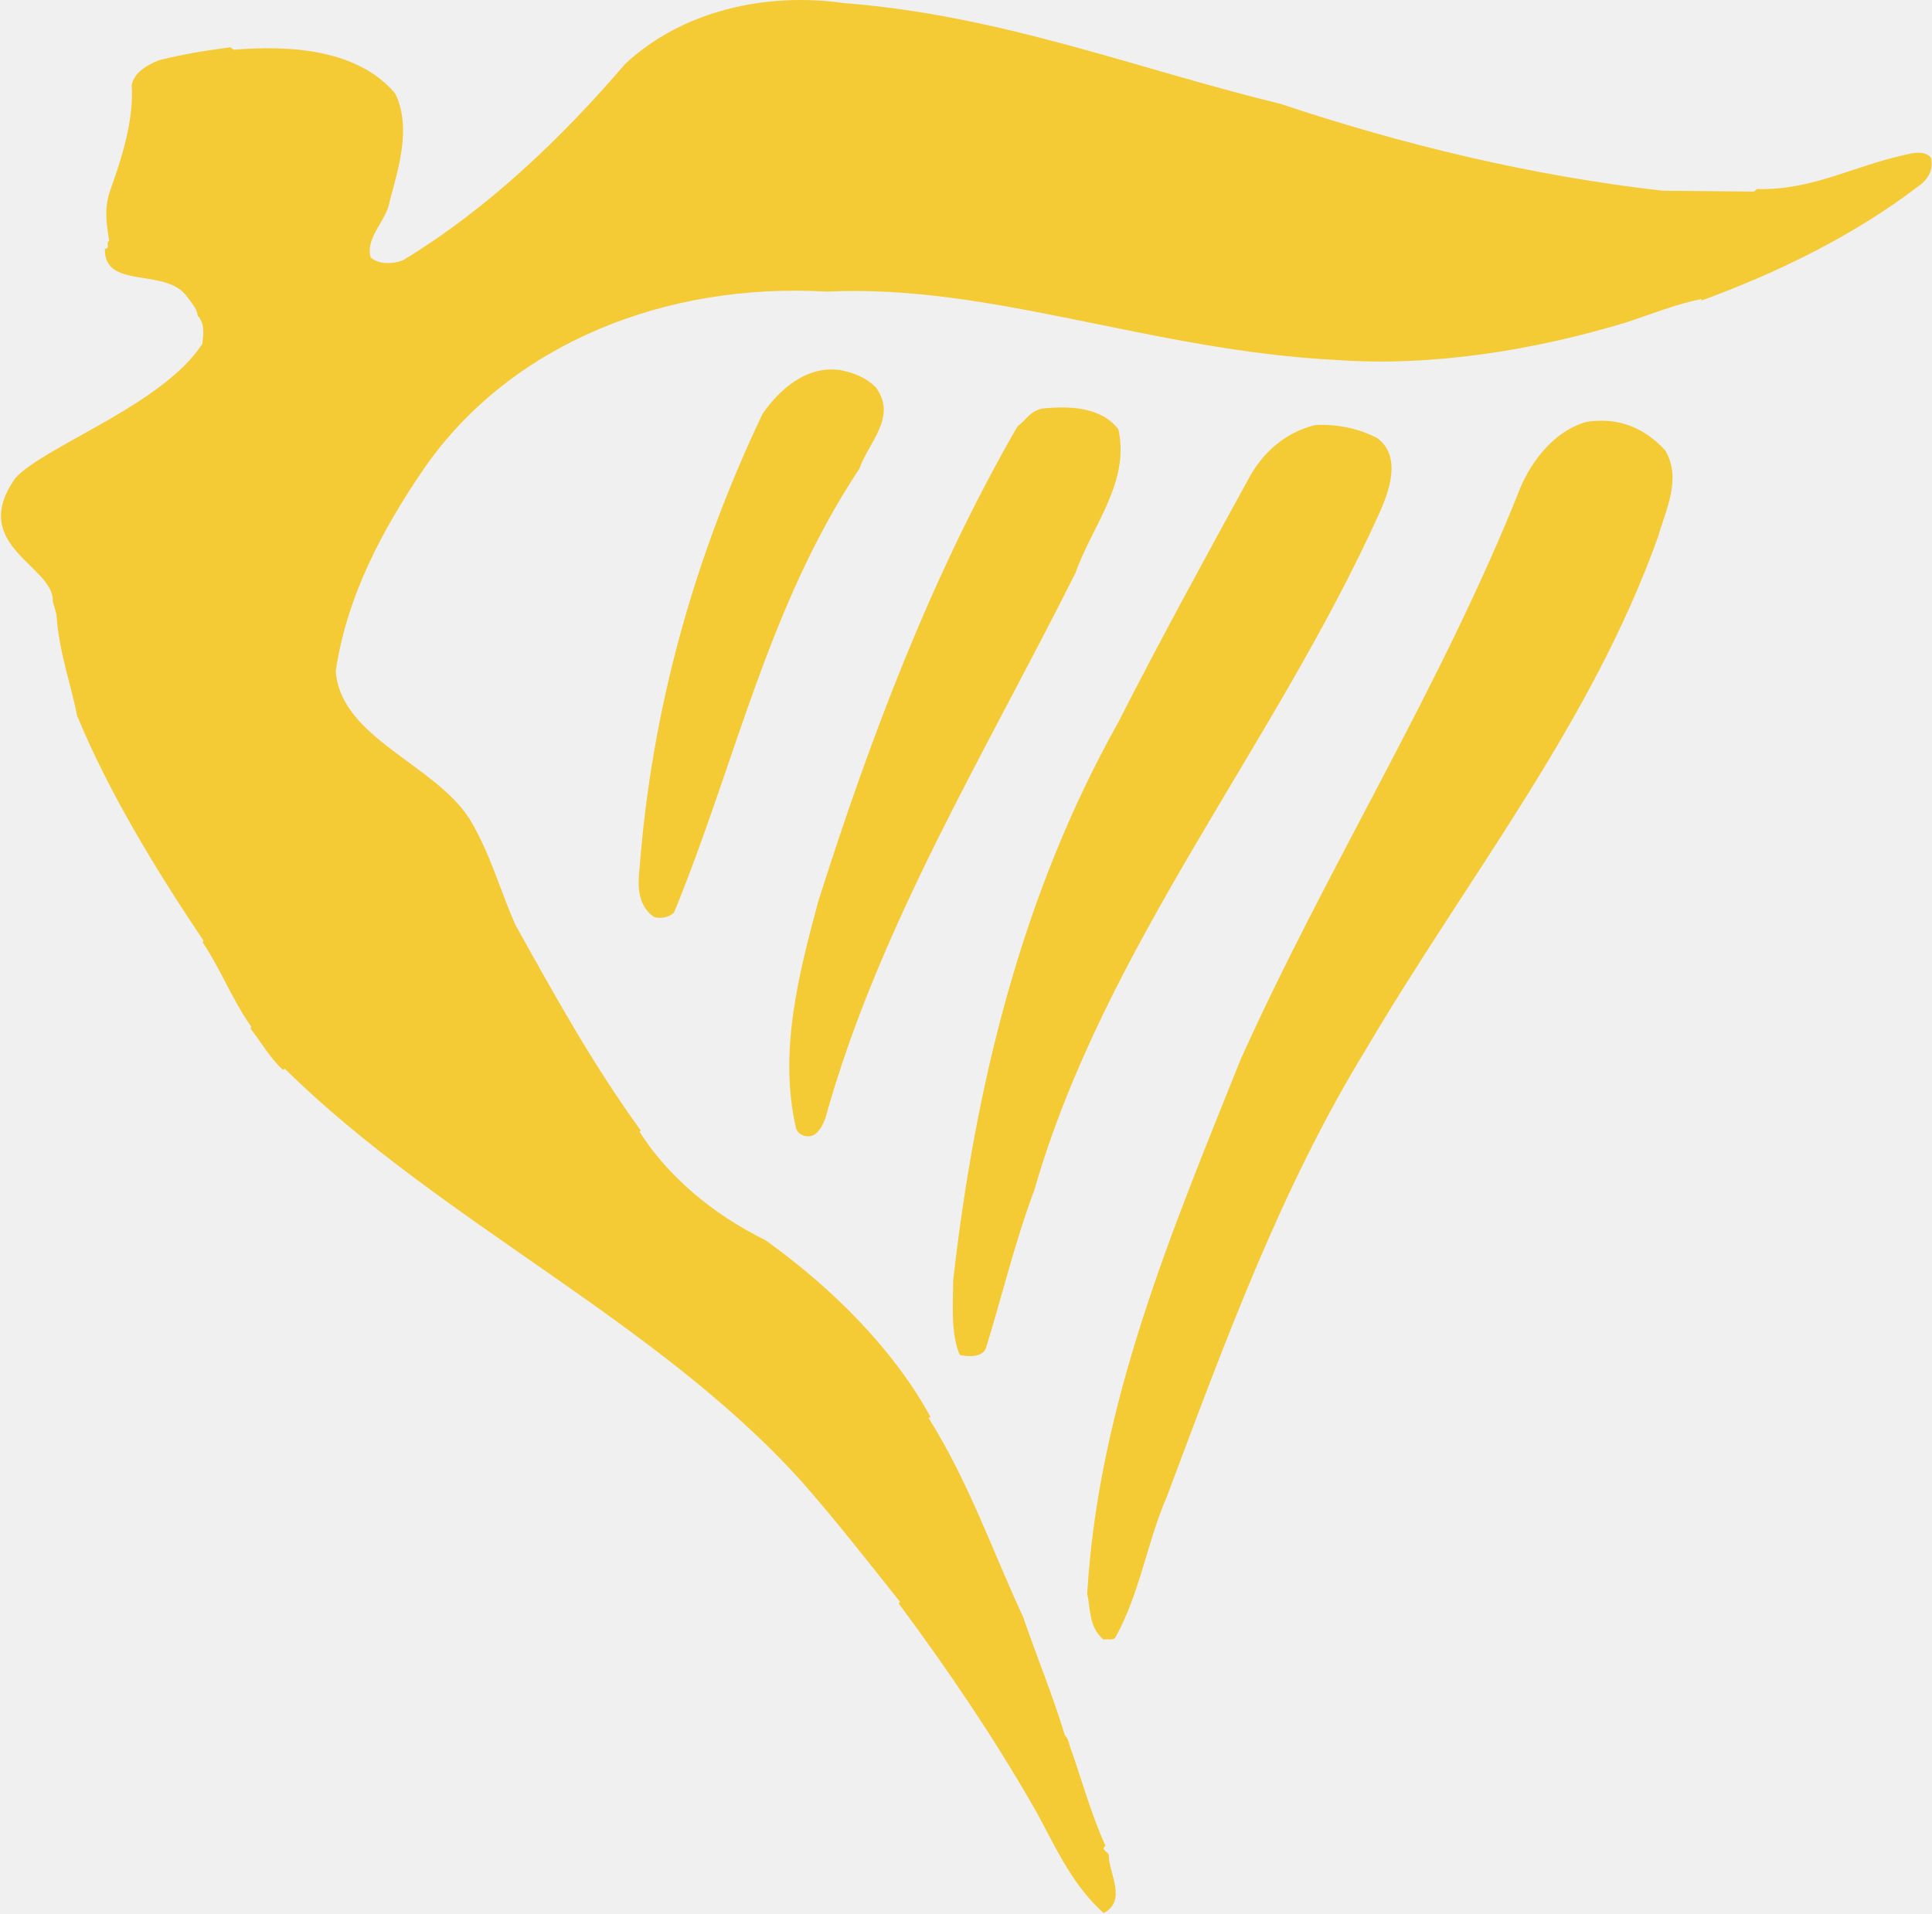
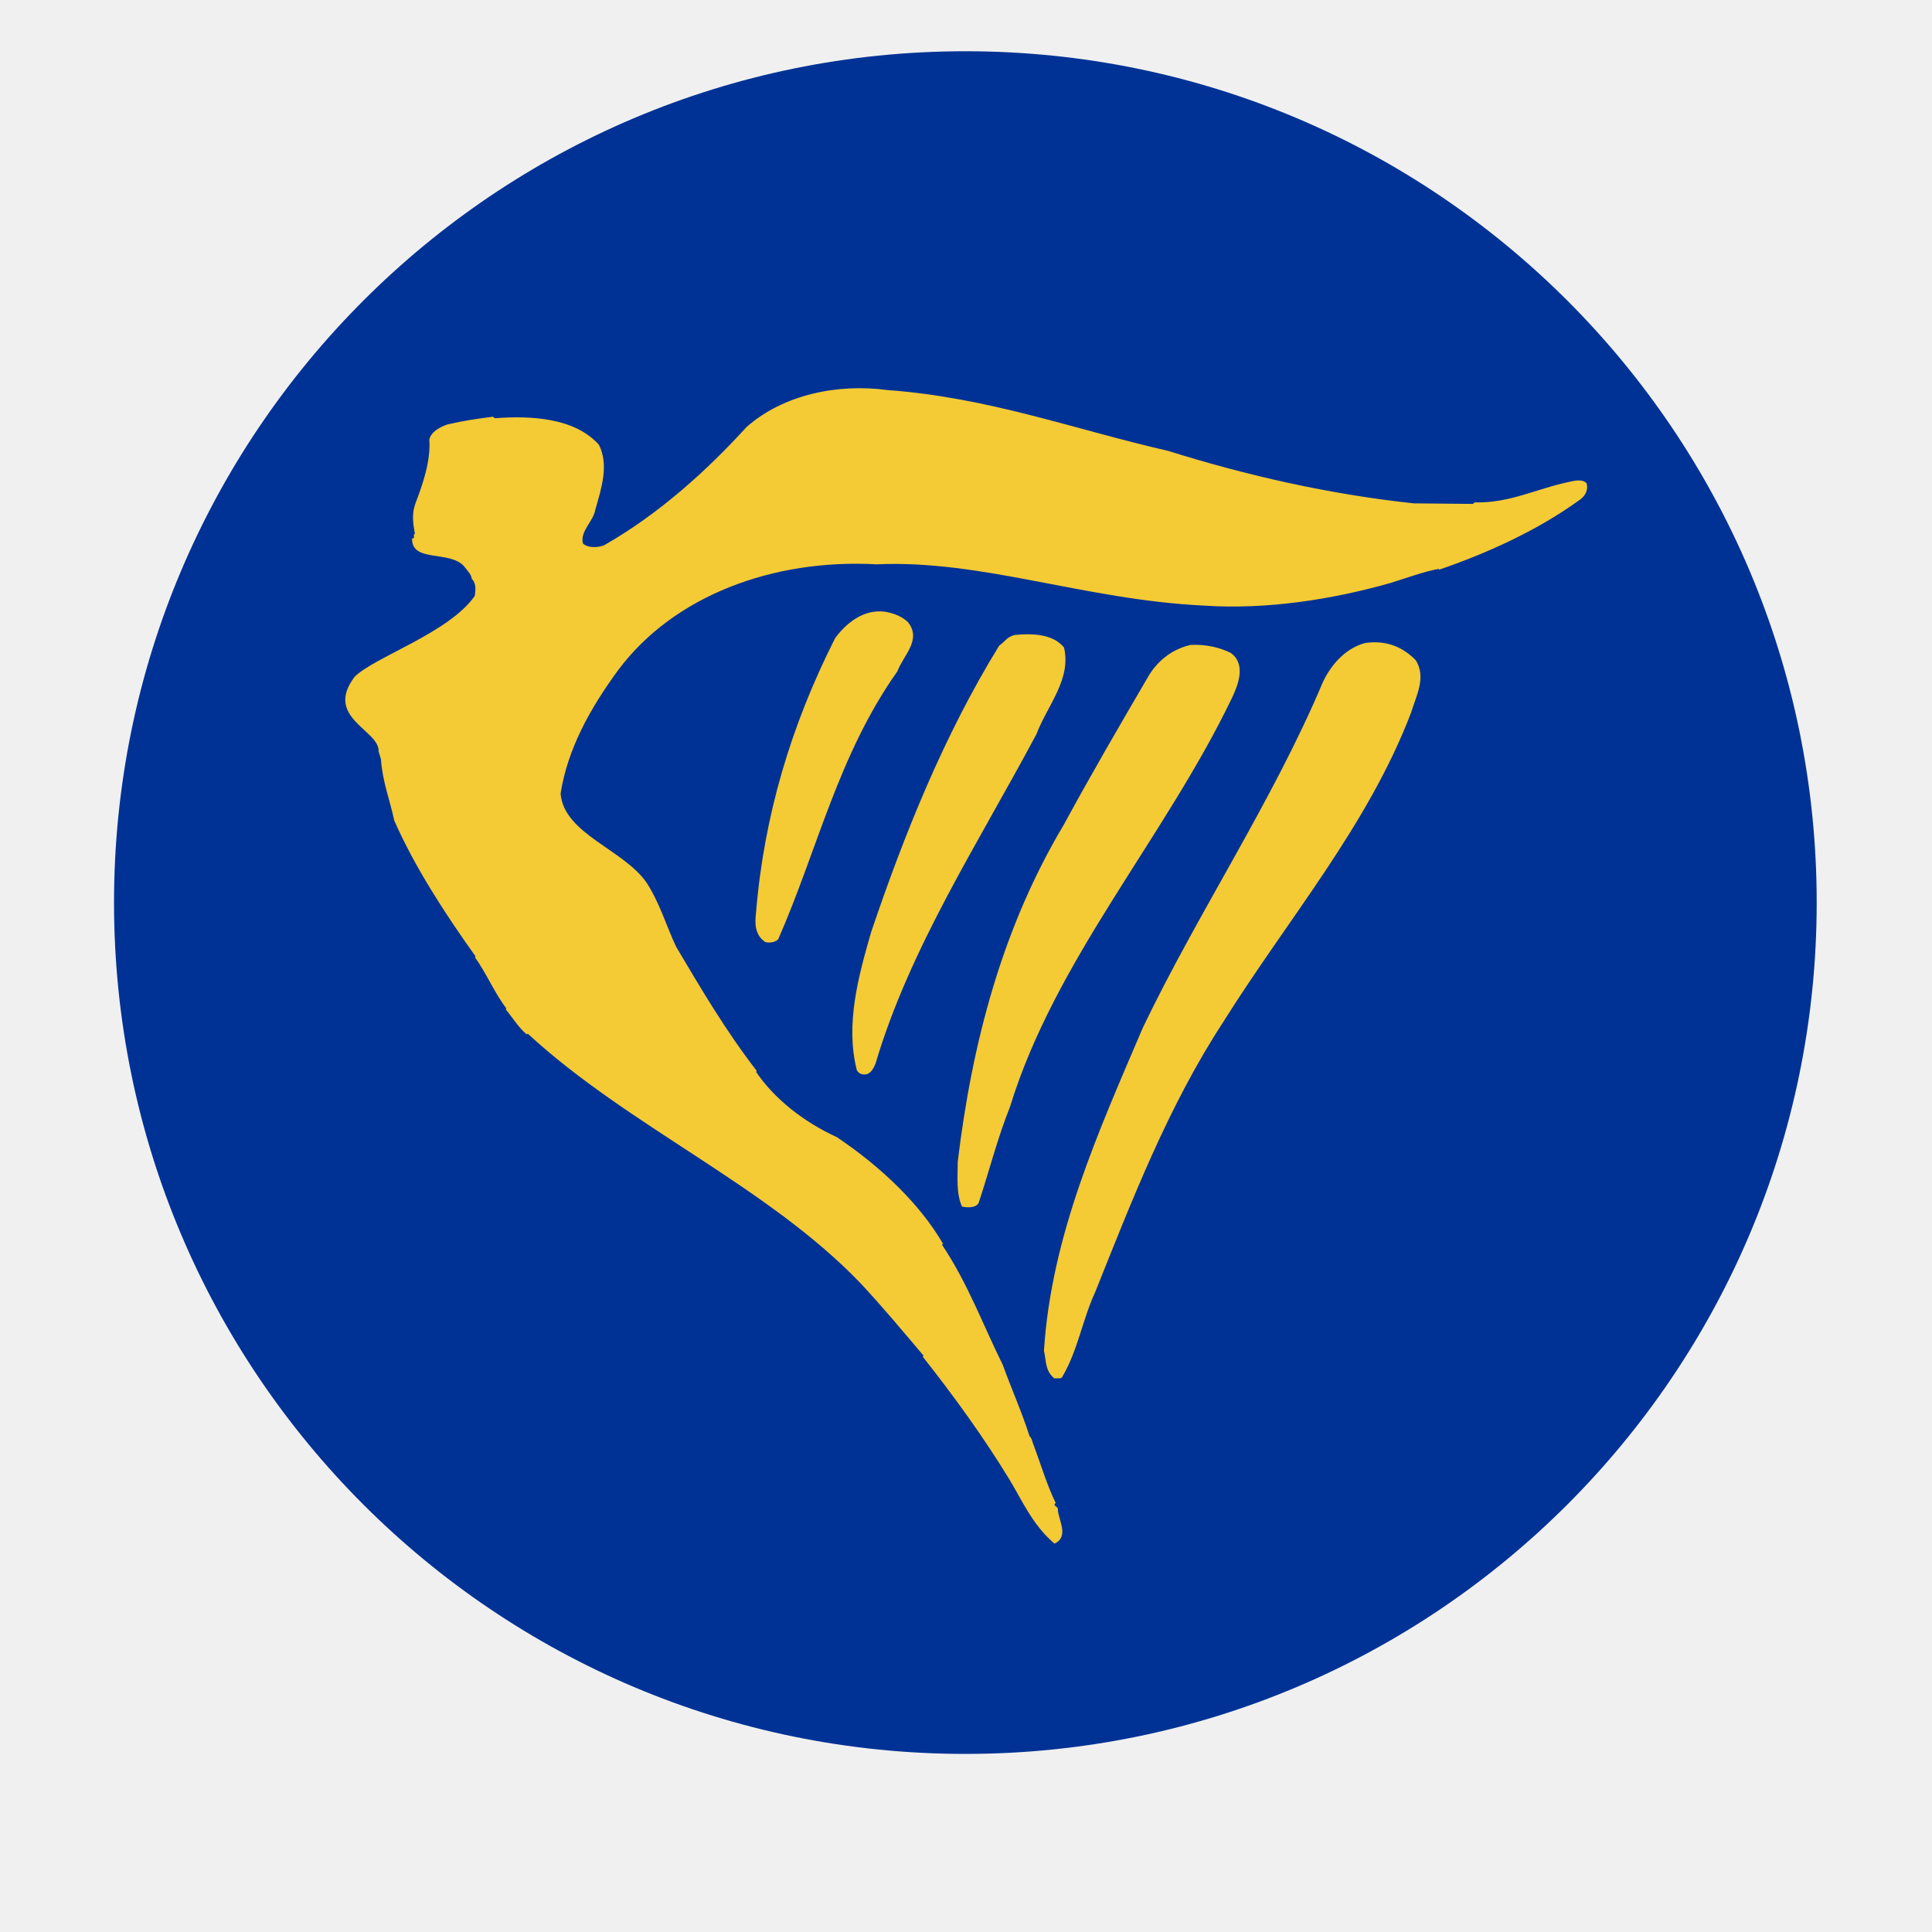
- <svg xmlns="http://www.w3.org/2000/svg" version="1.2" baseProfile="tiny-ps" viewBox="0 0 1677 1661" width="1677" height="1661">
-   <style>
- 		tspan { white-space:pre }
- 		.shp0 { fill: #f4ca35 } 
- 	</style>
-   <g id="Layer">
-     <g id="Layer">
-       <path id="Layer" class="shp0" d="M1111.21 90.07C1216.97 125.45 1328.86 152.57 1442.97 165.55L1522.55 166.33L1525.01 164.12C1572.59 165.42 1607.76 144.5 1654.03 134.28C1659.01 133.11 1670.97 130.1 1676.04 136.9C1678.36 145.75 1674.74 155.36 1664.73 161.96C1608.06 205.39 1540.48 237.69 1476.77 260.94L1476.77 259.64C1455.87 263.67 1433.51 272.68 1411.8 279.82C1333.33 303.62 1243.99 318.57 1159.59 312.48C997.91 304.17 860.49 246.3 717.74 253.15C577.57 244.94 444.26 298.59 369.65 404.47C331.37 459.88 300.92 518.3 291.43 582.56C295.65 640.73 377.19 663.08 407.74 711.19C425.27 740.27 433.96 772.33 447.18 802.52C481.04 863.36 514.6 924.15 556.21 981.42L555.17 982.59C579.53 1020.88 618.37 1054.05 664.29 1076.54C723.83 1119.17 776.39 1172.61 807.64 1230.03L806.01 1230.94C841.18 1287.1 860.93 1345.32 888.16 1403.89C900.37 1439.82 913.83 1471.43 924.28 1506.4C927.86 1509.67 927.86 1514.95 929.95 1519.54C939.59 1547.22 947.79 1576.71 959.55 1602.37C954.47 1606.24 963.51 1607.71 962.41 1611.48C963.06 1627.02 978.19 1650.33 957.99 1660.74C928.59 1634.72 913.17 1596.58 897.29 1568.85C862.57 1508.21 822.83 1449.59 780.03 1391.91L781.33 1390.74C755.05 1357.68 726.01 1320.44 695.96 1286.22C569.3 1145.77 383.15 1061.43 247.09 927.71L245.78 928.89C234.19 918.47 226.74 904.68 217.35 892.8L218.26 891.5C201.68 868.25 191.83 841.73 175.8 817.93L176.71 816.76C134.61 753.95 94.11 687.28 66.88 621.2C61.21 591.97 51.21 566.81 48.99 533.14L45.82 522.12C47.58 491.48 -28.34 473.71 13.42 414.93C39.64 386.6 141.13 351.68 175.65 298.49C176.43 290.54 178.27 281.07 171.43 273.88C171.43 268.2 165.54 262.21 161.43 256.31C142.23 232.41 90.18 251.29 91.04 216.01C96.37 215.75 91.3 211.07 94.81 209.05C91.9 191.64 90.69 180.12 95.59 165.42C106.1 136.49 116.34 103.17 114.28 73.98C116.4 63.02 127.35 56.47 138.4 52.19C160 46.76 178.89 43.85 200.1 41.02L202.76 43.18C251.75 39.16 310.58 42.66 343.09 81.23C357.15 110.47 346.16 145.14 338.27 174.58C335.81 191.53 317.26 205.37 321.59 223.24C328.02 229.83 341.53 229.43 350.12 225.77C424.08 180.88 488.65 118.58 542.5 55.68C592.14 9.13 665.25 -6.97 732.48 2.69C868.68 13.21 983.8 58.95 1110.76 90L1111.21 90.07ZM760.13 336.22C779.32 361.78 753.64 384.33 746 406.82C666.07 527.04 638.18 663.22 585.13 792C581.16 796.43 573.28 797.78 567.59 796.02C553.47 785.92 553.47 769.25 555.08 754.66C565.73 615.06 602.57 484.08 661.9 359.27C675.77 339.29 699.43 316.65 729.93 321.37C741.44 323.78 751.74 327.82 760.13 336.22L760.13 336.22ZM970.78 372.68C980.98 418.58 948.12 456.22 933.55 497.29C855.77 652.79 762.41 804.96 716.29 971.18C714.13 976.47 711.05 983.62 704.89 985.93C698.31 987.74 692.78 984.46 691.07 979.8C675.5 913.72 693.43 844.97 710.37 782.17C754.68 642.62 808.29 499.86 883.25 370.08C891.95 363.43 893.3 357.81 904.15 354.72C930.23 352 956.36 353.94 970.78 372.69L970.78 372.68ZM1195.73 380.5C1216.68 396.31 1205.87 426.19 1197.64 444.71C1106.5 646.87 958.88 821.18 897.79 1033.19C880.91 1078.13 869.96 1124.58 855.94 1169.86C853.47 1178.01 841.57 1178.26 833.08 1176.26C824.98 1157.03 827.35 1132.63 827.35 1111.84C846.6 941.49 887.25 775.99 970.35 627.68C1008.13 553.61 1044.66 486.98 1084.3 414.67C1095.49 394.24 1114.24 375.72 1141.48 369.02C1161.52 367.85 1180.82 372.54 1195.74 380.5L1195.73 380.5ZM1445.38 390.92C1460 415.43 1445.91 442.4 1439.26 465.85C1381.28 628.3 1272.86 762.75 1185.78 910.75C1111.22 1032.34 1062.43 1167.35 1012.79 1299.36C995.6 1339.01 989.42 1383.04 968.57 1420.73C966.87 1424.8 961.54 1422.36 957.89 1423.4C945.08 1412.58 946.73 1397.14 943.71 1383.45C953.56 1218.19 1017.17 1068.87 1076.9 919.72C1151.66 753.41 1251.9 594.59 1320.03 422.63C1329.52 400.94 1348.27 374.37 1377.21 366.22C1406.2 361.84 1428.16 372.32 1445.39 390.93L1445.38 390.92Z" />
-     </g>
+ <svg xmlns="http://www.w3.org/2000/svg" width="1508" height="1508" viewBox="0 0 1508 1508" fill="none">
+   <circle cx="753.5" cy="704.5" r="664.5" fill="#003295" />
+   <g clip-path="url(#clip0_68_26)">
+     <path d="M911.739 351.912C972.912 371.125 1037.63 385.853 1103.63 392.901L1149.66 393.325L1151.09 392.125C1178.61 392.831 1198.95 381.47 1225.71 375.92C1228.59 375.285 1235.51 373.65 1238.44 377.343C1239.79 382.149 1237.69 387.368 1231.9 390.952C1199.12 414.536 1160.03 432.077 1123.18 444.703V443.997C1111.1 446.185 1098.16 451.078 1085.6 454.955C1040.22 467.88 988.541 475.998 939.723 472.691C846.205 468.179 766.719 436.752 684.151 440.472C603.074 436.014 525.966 465.148 482.811 522.646C460.669 552.736 443.056 584.461 437.567 619.357C440.008 650.946 487.172 663.083 504.842 689.209C514.982 705.001 520.008 722.411 527.655 738.806C547.24 771.845 566.652 804.856 590.719 835.957L590.118 836.592C604.208 857.385 626.674 875.398 653.234 887.611C687.673 910.761 718.075 939.782 736.15 970.963L735.207 971.458C755.55 1001.96 766.974 1033.57 782.724 1065.38C789.786 1084.89 797.572 1102.05 803.616 1121.05C805.687 1122.82 805.687 1125.69 806.896 1128.18C812.472 1143.21 817.215 1159.23 824.017 1173.16C821.078 1175.26 826.307 1176.06 825.671 1178.11C826.047 1186.55 834.798 1199.21 823.115 1204.86C806.109 1190.73 797.19 1170.02 788.005 1154.96C767.922 1122.03 744.936 1090.19 720.18 1058.87L720.932 1058.24C705.731 1040.28 688.934 1020.06 671.553 1001.48C598.291 925.206 490.619 879.406 411.92 806.79L411.162 807.431C404.459 801.772 400.149 794.283 394.718 787.832L395.244 787.126C385.654 774.5 379.957 760.099 370.685 747.174L371.211 746.539C346.86 712.43 323.434 676.225 307.684 640.341C304.405 624.467 298.62 610.804 297.336 592.52L295.503 586.536C296.521 569.897 252.608 560.247 276.762 528.326C291.928 512.942 350.631 493.979 370.598 465.094C371.049 460.777 372.114 455.634 368.157 451.73C368.157 448.645 364.75 445.392 362.373 442.188C351.268 429.21 321.161 439.462 321.659 420.304C324.742 420.162 321.809 417.621 323.839 416.524C322.156 407.07 321.456 400.814 324.29 392.831C330.37 377.121 336.293 359.026 335.101 343.175C336.327 337.223 342.661 333.666 349.052 331.342C361.546 328.393 372.472 326.813 384.74 325.276L386.279 326.449C414.616 324.266 448.644 326.167 467.448 347.112C475.58 362.991 469.224 381.818 464.66 397.805C463.237 407.01 452.507 414.526 455.012 424.23C458.731 427.809 466.546 427.591 471.514 425.604C514.294 401.226 551.642 367.395 582.789 333.237C611.502 307.958 653.79 299.215 692.676 304.461C771.456 310.174 838.043 335.013 911.479 351.874L911.739 351.912ZM708.67 485.583C719.769 499.463 704.916 511.709 700.497 523.922C654.264 589.207 638.132 663.159 607.447 733.093C605.151 735.499 600.593 736.232 597.302 735.276C589.135 729.791 589.135 720.739 590.066 712.816C596.226 637.006 617.535 565.878 651.852 498.1C659.875 487.25 673.56 474.956 691.201 477.519C697.859 478.828 703.817 481.022 708.67 485.583ZM830.512 505.383C836.412 530.309 817.406 550.749 808.978 573.052C763.989 657.495 709.988 740.131 683.312 830.396C682.063 833.269 680.281 837.151 676.718 838.406C672.912 839.389 669.713 837.608 668.724 835.077C659.718 799.192 670.089 761.858 679.888 727.755C705.517 651.973 736.526 574.447 779.884 503.971C784.916 500.36 785.697 497.308 791.973 495.63C807.058 494.152 822.172 495.206 830.512 505.388V505.383ZM960.627 509.629C972.744 518.215 966.492 534.441 961.731 544.498C909.015 654.281 823.629 748.939 788.294 864.07C778.53 888.475 772.197 913.699 764.087 938.288C762.659 942.714 755.776 942.85 750.865 941.764C746.18 931.321 747.551 918.071 747.551 906.781C758.685 814.273 782.198 724.399 830.264 643.859C852.116 603.636 873.246 567.453 896.174 528.185C902.646 517.091 913.492 507.034 929.248 503.395C940.839 502.76 952.002 505.307 960.632 509.629H960.627ZM1105.03 515.288C1113.48 528.598 1105.33 543.244 1101.49 555.978C1067.95 644.196 1005.24 717.209 954.871 797.58C911.745 863.609 883.524 936.925 854.812 1008.61C844.869 1030.14 841.294 1054.05 829.234 1074.52C828.251 1076.73 825.168 1075.41 823.057 1075.97C815.647 1070.1 816.602 1061.71 814.855 1054.28C820.552 964.534 857.345 883.446 891.894 802.451C935.136 712.137 993.116 625.89 1032.52 532.508C1038.01 520.729 1048.86 506.3 1065.6 501.875C1082.37 499.496 1095.07 505.187 1105.03 515.293L1105.03 515.288Z" fill="#F4CA35" />
  </g>
+   <defs>
+     <clipPath id="clip0_68_26">
+       <rect width="970" height="902" fill="white" transform="translate(269 303)" />
+     </clipPath>
+   </defs>
</svg>
